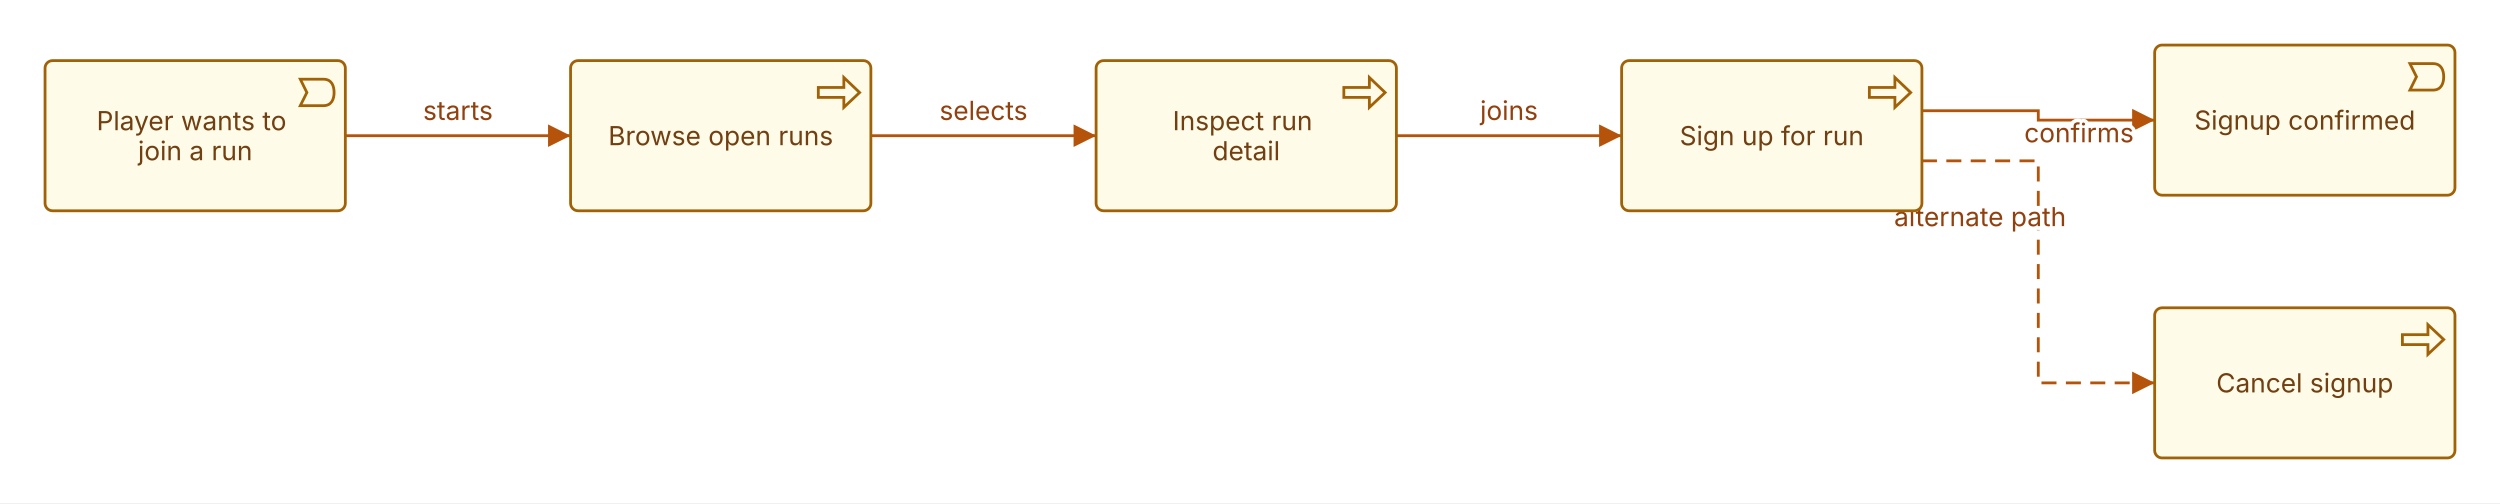
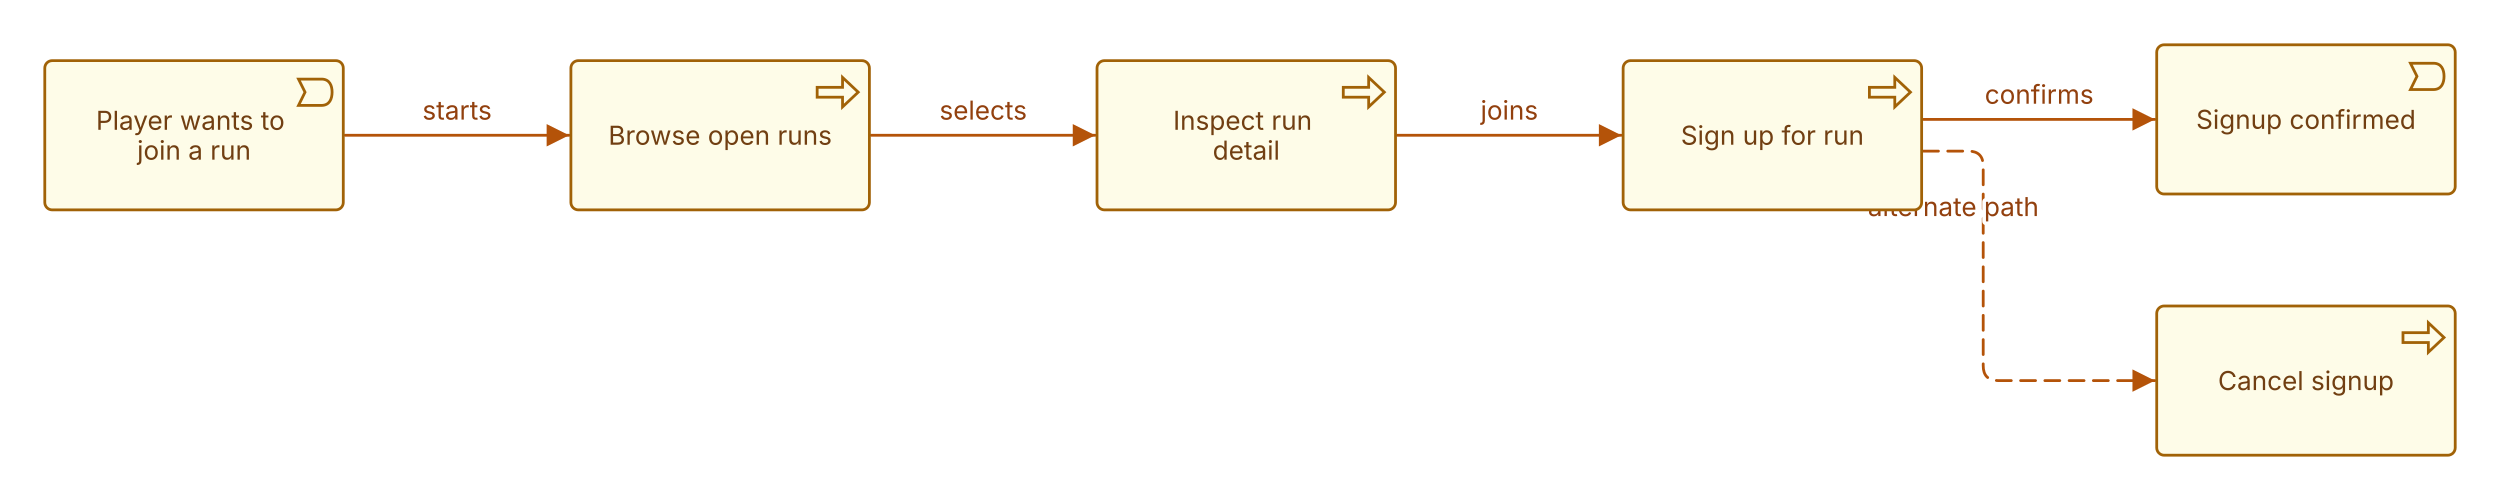
- <svg xmlns="http://www.w3.org/2000/svg" width="1332" height="268" viewBox="-12.0 -12.0 1332.0 268.0">
-   <rect x="-12.0" y="-12.0" width="1332.0" height="268.0" fill="#ffffff" />
+ <svg xmlns="http://www.w3.org/2000/svg" width="1340" height="268" viewBox="-12.0 -12.0 1340.0 268.0">
+   <rect x="-12.0" y="-12.0" width="1340.0" height="268.0" fill="#ffffff" />
  <g font-family="Inter, Arial, sans-serif" font-size="14.0">
    <g data-dediren-edge-id="player-event-triggers-browse">
      <defs>
        <marker id="marker-end-player-event-triggers-browse" data-dediren-edge-marker-end="filled_arrow" markerWidth="8" markerHeight="8" refX="8" refY="4" orient="auto" markerUnits="strokeWidth">
          <path d="M 0 0 L 8 4 L 0 8 z" fill="#b45309" />
        </marker>
      </defs>
-       <path d="M 172.0 60.3 L 292.0 60.3" fill="none" stroke="#b45309" stroke-width="1.5" marker-end="url(#marker-end-player-event-triggers-browse)" />
-       <text x="232.0" y="51.9" text-anchor="middle" fill="#92400e" stroke="#ffffff" stroke-width="4" stroke-linejoin="round" paint-order="stroke">starts</text>
+       <path d="M 173.0 60.5 L 293.0 60.5" fill="none" stroke="#b45309" stroke-width="1.5" stroke-linecap="round" stroke-linejoin="round" marker-end="url(#marker-end-player-event-triggers-browse)" />
+       <text x="233.0" y="52.1" text-anchor="middle" fill="#92400e" stroke="#ffffff" stroke-width="4" stroke-linejoin="round" paint-order="stroke">starts</text>
    </g>
    <g data-dediren-edge-id="browse-triggers-inspect">
      <defs>
        <marker id="marker-end-browse-triggers-inspect" data-dediren-edge-marker-end="filled_arrow" markerWidth="8" markerHeight="8" refX="8" refY="4" orient="auto" markerUnits="strokeWidth">
          <path d="M 0 0 L 8 4 L 0 8 z" fill="#b45309" />
        </marker>
      </defs>
-       <path d="M 452.0 60.3 L 572.0 60.3" fill="none" stroke="#b45309" stroke-width="1.5" marker-end="url(#marker-end-browse-triggers-inspect)" />
-       <text x="512.0" y="51.9" text-anchor="middle" fill="#92400e" stroke="#ffffff" stroke-width="4" stroke-linejoin="round" paint-order="stroke">selects</text>
+       <path d="M 455.0 60.5 L 575.0 60.5" fill="none" stroke="#b45309" stroke-width="1.5" stroke-linecap="round" stroke-linejoin="round" marker-end="url(#marker-end-browse-triggers-inspect)" />
+       <text x="515.0" y="52.1" text-anchor="middle" fill="#92400e" stroke="#ffffff" stroke-width="4" stroke-linejoin="round" paint-order="stroke">selects</text>
    </g>
    <g data-dediren-edge-id="inspect-triggers-signup">
      <defs>
        <marker id="marker-end-inspect-triggers-signup" data-dediren-edge-marker-end="filled_arrow" markerWidth="8" markerHeight="8" refX="8" refY="4" orient="auto" markerUnits="strokeWidth">
          <path d="M 0 0 L 8 4 L 0 8 z" fill="#b45309" />
        </marker>
      </defs>
-       <path d="M 732.0 60.3 L 852.0 60.3" fill="none" stroke="#b45309" stroke-width="1.5" marker-end="url(#marker-end-inspect-triggers-signup)" />
-       <text x="792.0" y="51.9" text-anchor="middle" fill="#92400e" stroke="#ffffff" stroke-width="4" stroke-linejoin="round" paint-order="stroke">joins</text>
+       <path d="M 737.0 60.5 L 857.0 60.5" fill="none" stroke="#b45309" stroke-width="1.5" stroke-linecap="round" stroke-linejoin="round" marker-end="url(#marker-end-inspect-triggers-signup)" />
+       <text x="797.0" y="52.1" text-anchor="middle" fill="#92400e" stroke="#ffffff" stroke-width="4" stroke-linejoin="round" paint-order="stroke">joins</text>
    </g>
    <g data-dediren-edge-id="signup-triggers-confirmed">
      <defs>
        <marker id="marker-end-signup-triggers-confirmed" data-dediren-edge-marker-end="filled_arrow" markerWidth="8" markerHeight="8" refX="8" refY="4" orient="auto" markerUnits="strokeWidth">
          <path d="M 0 0 L 8 4 L 0 8 z" fill="#b45309" />
        </marker>
      </defs>
-       <path d="M 1012.0 47.0 L 1074.0 47.0 L 1074.0 52.0 L 1136.0 52.0" fill="none" stroke="#b45309" stroke-width="1.5" marker-end="url(#marker-end-signup-triggers-confirmed)" />
-       <text x="1095.7" y="63.8" text-anchor="middle" fill="#92400e" stroke="#ffffff" stroke-width="4" stroke-linejoin="round" paint-order="stroke">confirms</text>
+       <path d="M 1019.0 52.0 L 1143.0 52.0" fill="none" stroke="#b45309" stroke-width="1.5" stroke-linecap="round" stroke-linejoin="round" marker-end="url(#marker-end-signup-triggers-confirmed)" />
+       <text x="1081.0" y="43.6" text-anchor="middle" fill="#92400e" stroke="#ffffff" stroke-width="4" stroke-linejoin="round" paint-order="stroke">confirms</text>
    </g>
    <g data-dediren-edge-id="signup-flows-to-cancel">
      <defs>
        <marker id="marker-end-signup-flows-to-cancel" data-dediren-edge-marker-end="filled_arrow" markerWidth="8" markerHeight="8" refX="8" refY="4" orient="auto" markerUnits="strokeWidth">
          <path d="M 0 0 L 8 4 L 0 8 z" fill="#b45309" />
        </marker>
      </defs>
-       <path d="M 1012.0 73.7 L 1074.0 73.7 L 1074.0 192.0 L 1136.0 192.0" fill="none" stroke="#b45309" stroke-width="1.5" stroke-dasharray="8 5" marker-end="url(#marker-end-signup-flows-to-cancel)" />
-       <text x="1043.0" y="108.5" text-anchor="middle" fill="#92400e" stroke="#ffffff" stroke-width="4" stroke-linejoin="round" paint-order="stroke">alternate path</text>
+       <path d="M 1019.0 69.0 L 1043.0 69.0 Q 1051.0 69.0 1051.0 77.0 L 1051.0 184.0 Q 1051.0 192.0 1059.0 192.0 L 1143.0 192.0" fill="none" stroke="#b45309" stroke-width="1.5" stroke-linecap="round" stroke-linejoin="round" stroke-dasharray="8 5" marker-end="url(#marker-end-signup-flows-to-cancel)" />
+       <text x="1035.0" y="103.8" text-anchor="middle" fill="#92400e" stroke="#ffffff" stroke-width="4" stroke-linejoin="round" paint-order="stroke">alternate path</text>
    </g>
    <g data-dediren-node-id="player-wants-run">
-       <rect data-dediren-node-shape="archimate_rounded_rectangle" x="12.0" y="20.3" width="160.0" height="80.0" rx="4.0" fill="#fefce8" stroke="#a16207" stroke-width="1.5" />
+       <rect data-dediren-node-shape="archimate_rounded_rectangle" x="12.0" y="20.5" width="160.0" height="80.0" rx="4.0" fill="#fefce8" stroke="#a16207" stroke-width="1.5" />
      <g data-dediren-node-decorator="archimate_business_event" data-dediren-icon-kind="event" data-dediren-icon-size="22">
-         <path data-dediren-icon-part="event-pill" d="M 148.0 30.2 L 160.3 30.2 C 164.7 30.2, 166.0 33.7, 166.0 37.3 C 166.0 40.8, 164.7 44.3, 160.3 44.3 L 148.0 44.3 L 151.5 37.3 L 148.0 30.2 Z" fill="#fefce8" stroke="#a16207" stroke-width="1.5" />
+         <path data-dediren-icon-part="event-pill" d="M 148.0 30.4 L 160.3 30.4 C 164.7 30.4, 166.0 33.9, 166.0 37.4 C 166.0 40.9, 164.7 44.5, 160.3 44.5 L 148.0 44.5 L 151.5 37.4 L 148.0 30.4 Z" fill="#fefce8" stroke="#a16207" stroke-width="1.5" />
      </g>
-       <text x="92.0" y="52.3" text-anchor="middle" dominant-baseline="middle" fill="#713f12" font-size="14.0">
+       <text x="92.0" y="52.5" text-anchor="middle" dominant-baseline="middle" fill="#713f12" font-size="14.0">
        <tspan x="92.0" dy="0">Player wants to</tspan>
        <tspan x="92.0" dy="16.0">join a run</tspan>
      </text>
    </g>
    <g data-dediren-node-id="browse-open-runs">
-       <rect data-dediren-node-shape="archimate_rounded_rectangle" x="292.0" y="20.3" width="160.0" height="80.0" rx="4.0" fill="#fefce8" stroke="#a16207" stroke-width="1.5" />
+       <rect data-dediren-node-shape="archimate_rounded_rectangle" x="294.0" y="20.5" width="160.0" height="80.0" rx="4.0" fill="#fefce8" stroke="#a16207" stroke-width="1.5" />
      <g data-dediren-node-decorator="archimate_business_process" data-dediren-icon-kind="process" data-dediren-icon-size="22">
-         <path data-dediren-icon-part="process-arrow" d="M 424.0 34.6 L 437.6 34.6 L 437.6 29.3 L 446.0 37.3 L 437.6 45.2 L 437.6 39.9 L 424.0 39.9 Z" fill="#fefce8" stroke="#a16207" stroke-width="1.5" />
+         <path data-dediren-icon-part="process-arrow" d="M 426.0 34.8 L 439.6 34.8 L 439.6 29.5 L 448.0 37.4 L 439.6 45.3 L 439.6 40.1 L 426.0 40.1 Z" fill="#fefce8" stroke="#a16207" stroke-width="1.5" />
      </g>
-       <text x="372.0" y="60.3" text-anchor="middle" dominant-baseline="middle" fill="#713f12" font-size="14.0">Browse open runs</text>
+       <text x="374.0" y="60.5" text-anchor="middle" dominant-baseline="middle" fill="#713f12" font-size="14.0">Browse open runs</text>
    </g>
    <g data-dediren-node-id="inspect-run-detail">
-       <rect data-dediren-node-shape="archimate_rounded_rectangle" x="572.0" y="20.3" width="160.0" height="80.0" rx="4.0" fill="#fefce8" stroke="#a16207" stroke-width="1.5" />
+       <rect data-dediren-node-shape="archimate_rounded_rectangle" x="576.0" y="20.5" width="160.0" height="80.0" rx="4.0" fill="#fefce8" stroke="#a16207" stroke-width="1.5" />
      <g data-dediren-node-decorator="archimate_business_process" data-dediren-icon-kind="process" data-dediren-icon-size="22">
-         <path data-dediren-icon-part="process-arrow" d="M 704.0 34.6 L 717.6 34.6 L 717.6 29.3 L 726.0 37.3 L 717.6 45.2 L 717.6 39.9 L 704.0 39.9 Z" fill="#fefce8" stroke="#a16207" stroke-width="1.5" />
+         <path data-dediren-icon-part="process-arrow" d="M 708.0 34.8 L 721.6 34.8 L 721.6 29.5 L 730.0 37.4 L 721.6 45.3 L 721.6 40.1 L 708.0 40.1 Z" fill="#fefce8" stroke="#a16207" stroke-width="1.5" />
      </g>
-       <text x="652.0" y="52.3" text-anchor="middle" dominant-baseline="middle" fill="#713f12" font-size="14.0">
-         <tspan x="652.0" dy="0">Inspect run</tspan>
-         <tspan x="652.0" dy="16.0">detail</tspan>
+       <text x="656.0" y="52.5" text-anchor="middle" dominant-baseline="middle" fill="#713f12" font-size="14.0">
+         <tspan x="656.0" dy="0">Inspect run</tspan>
+         <tspan x="656.0" dy="16.0">detail</tspan>
      </text>
    </g>
    <g data-dediren-node-id="sign-up-for-run">
-       <rect data-dediren-node-shape="archimate_rounded_rectangle" x="852.0" y="20.3" width="160.0" height="80.0" rx="4.0" fill="#fefce8" stroke="#a16207" stroke-width="1.5" />
+       <rect data-dediren-node-shape="archimate_rounded_rectangle" x="858.0" y="20.5" width="160.0" height="80.0" rx="4.0" fill="#fefce8" stroke="#a16207" stroke-width="1.5" />
      <g data-dediren-node-decorator="archimate_business_process" data-dediren-icon-kind="process" data-dediren-icon-size="22">
-         <path data-dediren-icon-part="process-arrow" d="M 984.0 34.6 L 997.6 34.6 L 997.6 29.3 L 1006.0 37.3 L 997.6 45.2 L 997.6 39.9 L 984.0 39.9 Z" fill="#fefce8" stroke="#a16207" stroke-width="1.5" />
+         <path data-dediren-icon-part="process-arrow" d="M 990.0 34.8 L 1003.6 34.8 L 1003.6 29.5 L 1012.0 37.4 L 1003.6 45.3 L 1003.6 40.1 L 990.0 40.1 Z" fill="#fefce8" stroke="#a16207" stroke-width="1.5" />
      </g>
-       <text x="932.0" y="60.3" text-anchor="middle" dominant-baseline="middle" fill="#713f12" font-size="14.0">Sign up for run</text>
+       <text x="938.0" y="60.5" text-anchor="middle" dominant-baseline="middle" fill="#713f12" font-size="14.0">Sign up for run</text>
    </g>
    <g data-dediren-node-id="cancel-signup">
-       <rect data-dediren-node-shape="archimate_rounded_rectangle" x="1136.0" y="152.0" width="160.0" height="80.0" rx="4.0" fill="#fefce8" stroke="#a16207" stroke-width="1.5" />
+       <rect data-dediren-node-shape="archimate_rounded_rectangle" x="1144.0" y="152.0" width="160.0" height="80.0" rx="4.0" fill="#fefce8" stroke="#a16207" stroke-width="1.5" />
      <g data-dediren-node-decorator="archimate_business_process" data-dediren-icon-kind="process" data-dediren-icon-size="22">
-         <path data-dediren-icon-part="process-arrow" d="M 1268.0 166.3 L 1281.6 166.3 L 1281.6 161.0 L 1290.0 168.9 L 1281.6 176.8 L 1281.6 171.6 L 1268.0 171.6 Z" fill="#fefce8" stroke="#a16207" stroke-width="1.5" />
+         <path data-dediren-icon-part="process-arrow" d="M 1276.0 166.3 L 1289.6 166.3 L 1289.6 161.0 L 1298.0 168.9 L 1289.6 176.8 L 1289.6 171.6 L 1276.0 171.6 Z" fill="#fefce8" stroke="#a16207" stroke-width="1.5" />
      </g>
-       <text x="1216.0" y="192.0" text-anchor="middle" dominant-baseline="middle" fill="#713f12" font-size="14.0">Cancel signup</text>
+       <text x="1224.0" y="192.0" text-anchor="middle" dominant-baseline="middle" fill="#713f12" font-size="14.0">Cancel signup</text>
    </g>
    <g data-dediren-node-id="signup-confirmed">
-       <rect data-dediren-node-shape="archimate_rounded_rectangle" x="1136.0" y="12.0" width="160.0" height="80.0" rx="4.0" fill="#fefce8" stroke="#a16207" stroke-width="1.5" />
+       <rect data-dediren-node-shape="archimate_rounded_rectangle" x="1144.0" y="12.0" width="160.0" height="80.0" rx="4.0" fill="#fefce8" stroke="#a16207" stroke-width="1.5" />
      <g data-dediren-node-decorator="archimate_business_event" data-dediren-icon-kind="event" data-dediren-icon-size="22">
-         <path data-dediren-icon-part="event-pill" d="M 1272.0 21.9 L 1284.3 21.9 C 1288.7 21.9, 1290.0 25.4, 1290.0 28.9 C 1290.0 32.4, 1288.7 36.0, 1284.3 36.0 L 1272.0 36.0 L 1275.5 28.9 L 1272.0 21.9 Z" fill="#fefce8" stroke="#a16207" stroke-width="1.5" />
+         <path data-dediren-icon-part="event-pill" d="M 1280.0 21.9 L 1292.3 21.9 C 1296.7 21.9, 1298.0 25.4, 1298.0 28.9 C 1298.0 32.4, 1296.7 36.0, 1292.3 36.0 L 1280.0 36.0 L 1283.5 28.9 L 1280.0 21.9 Z" fill="#fefce8" stroke="#a16207" stroke-width="1.5" />
      </g>
-       <text x="1216.0" y="52.0" text-anchor="middle" dominant-baseline="middle" fill="#713f12" font-size="14.0">Signup confirmed</text>
+       <text x="1224.0" y="52.0" text-anchor="middle" dominant-baseline="middle" fill="#713f12" font-size="14.0">Signup confirmed</text>
    </g>
  </g>
</svg>
